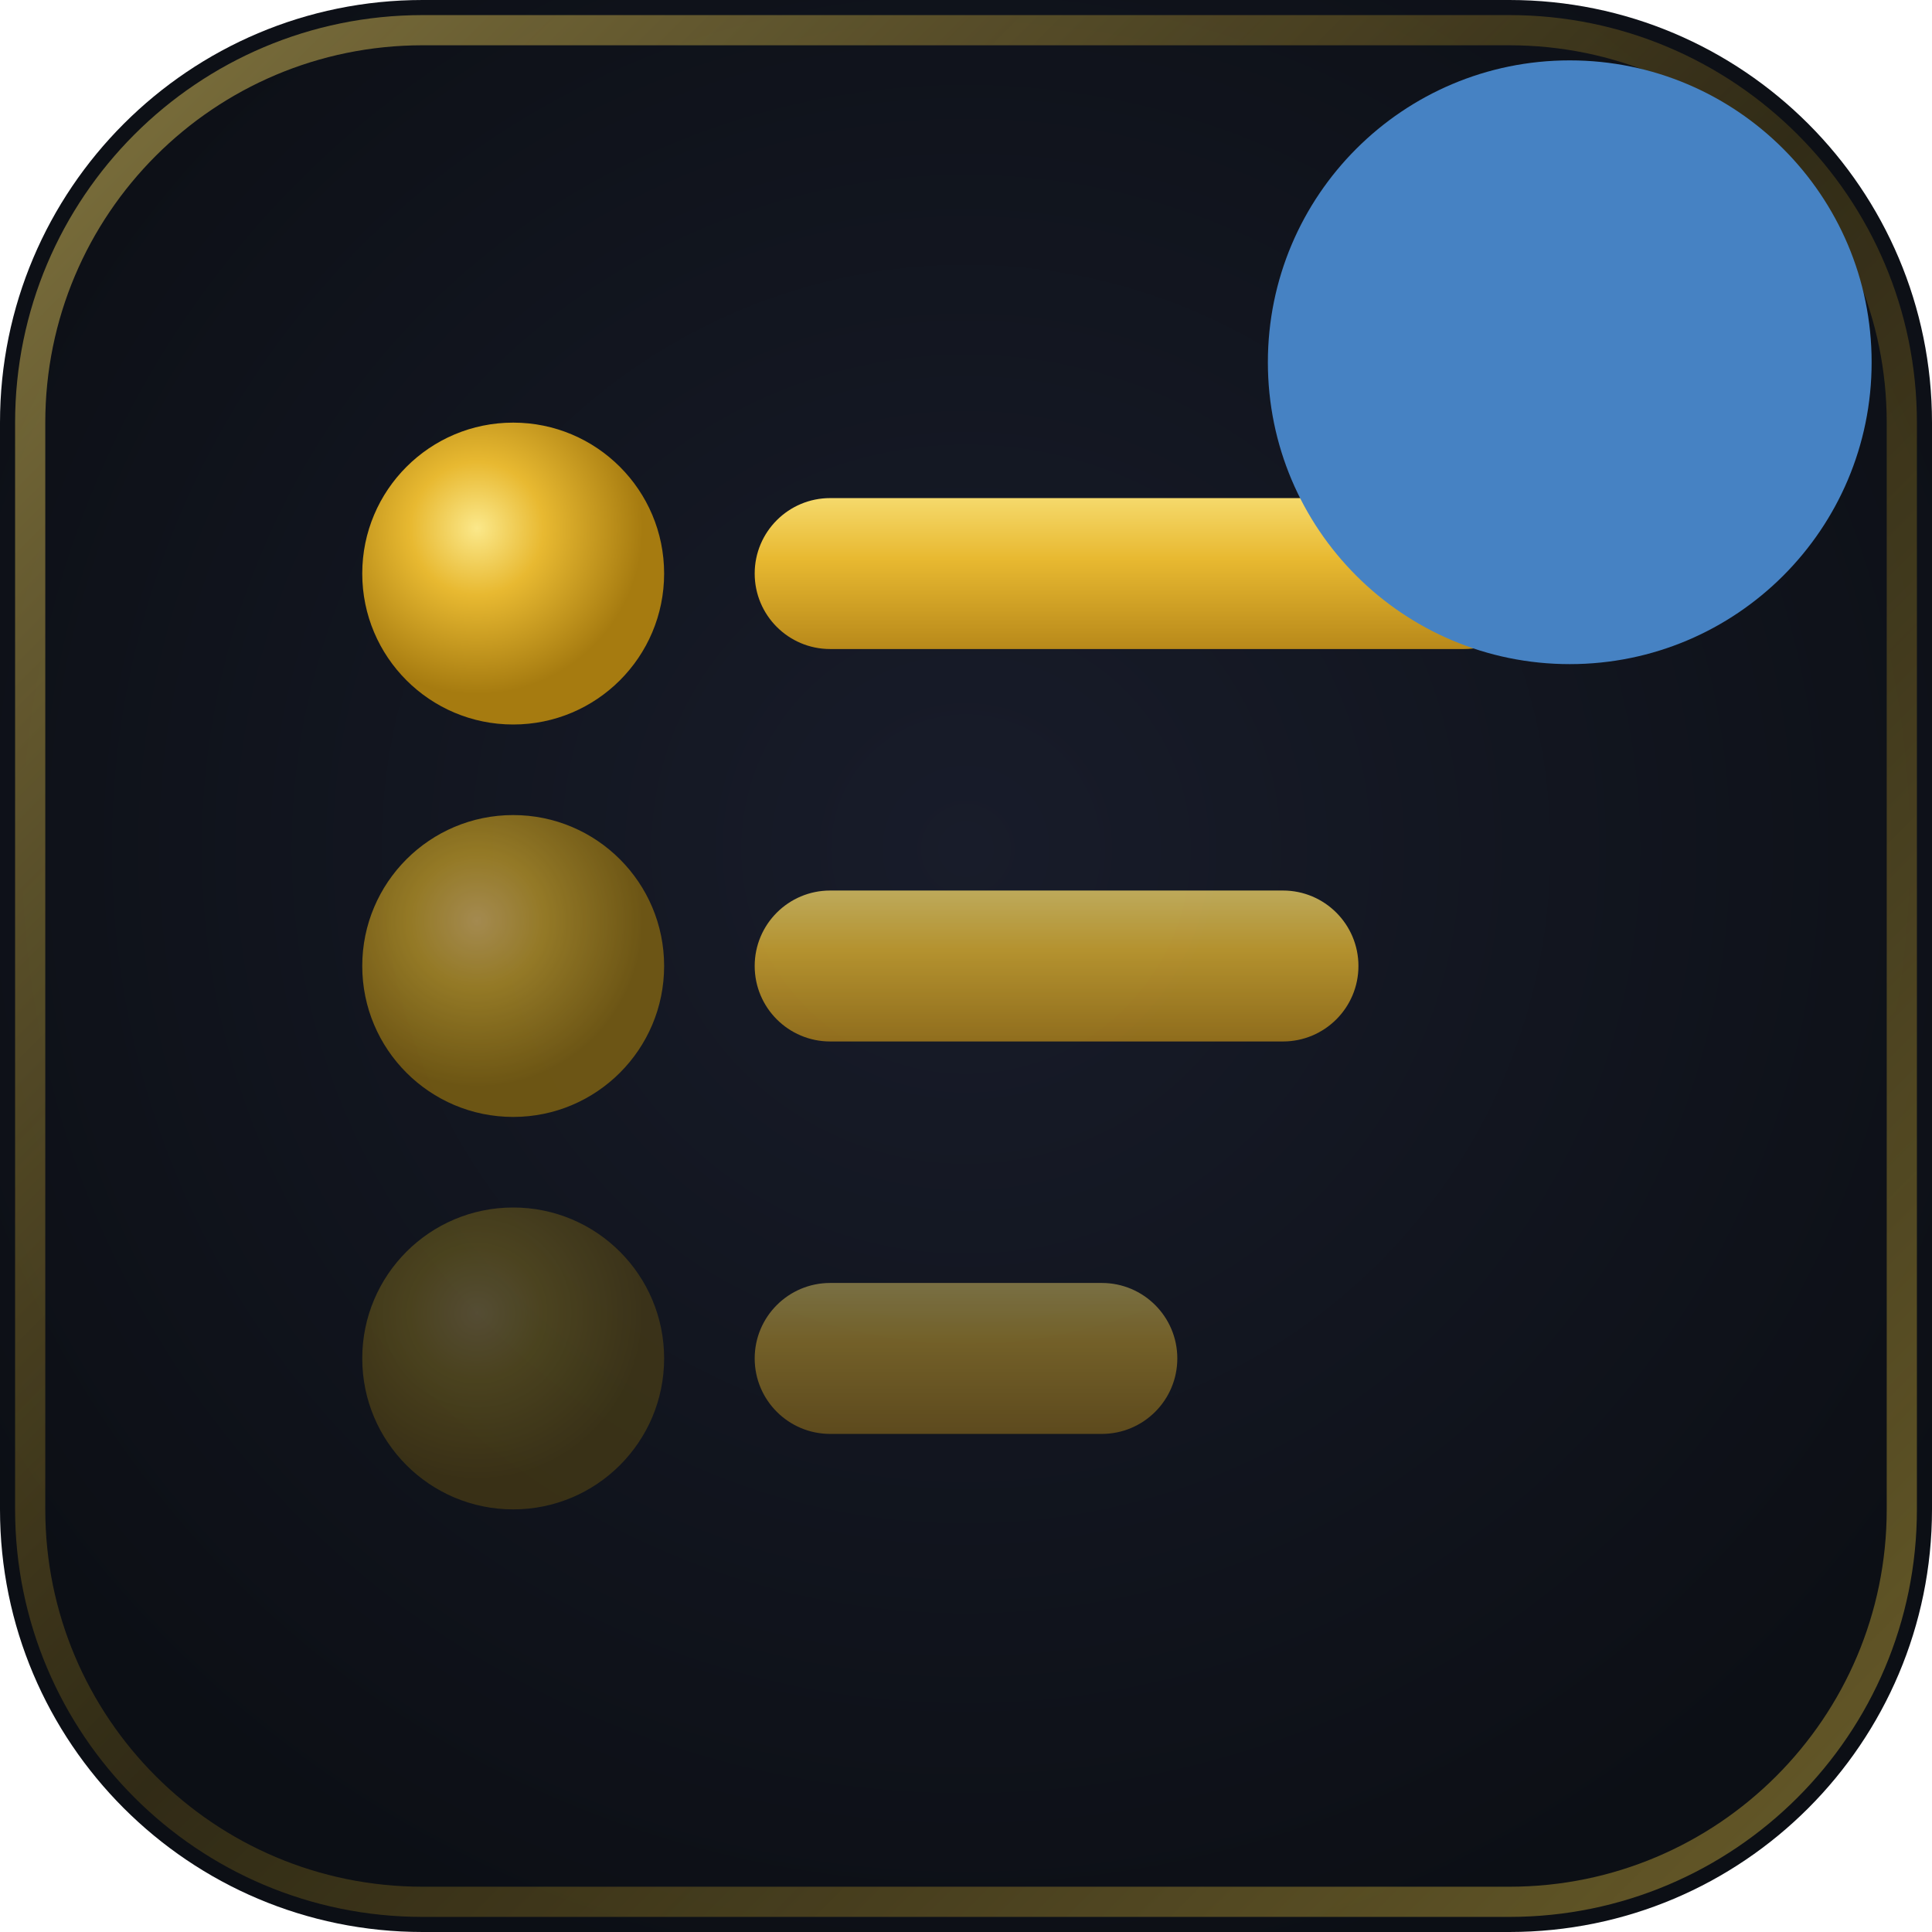
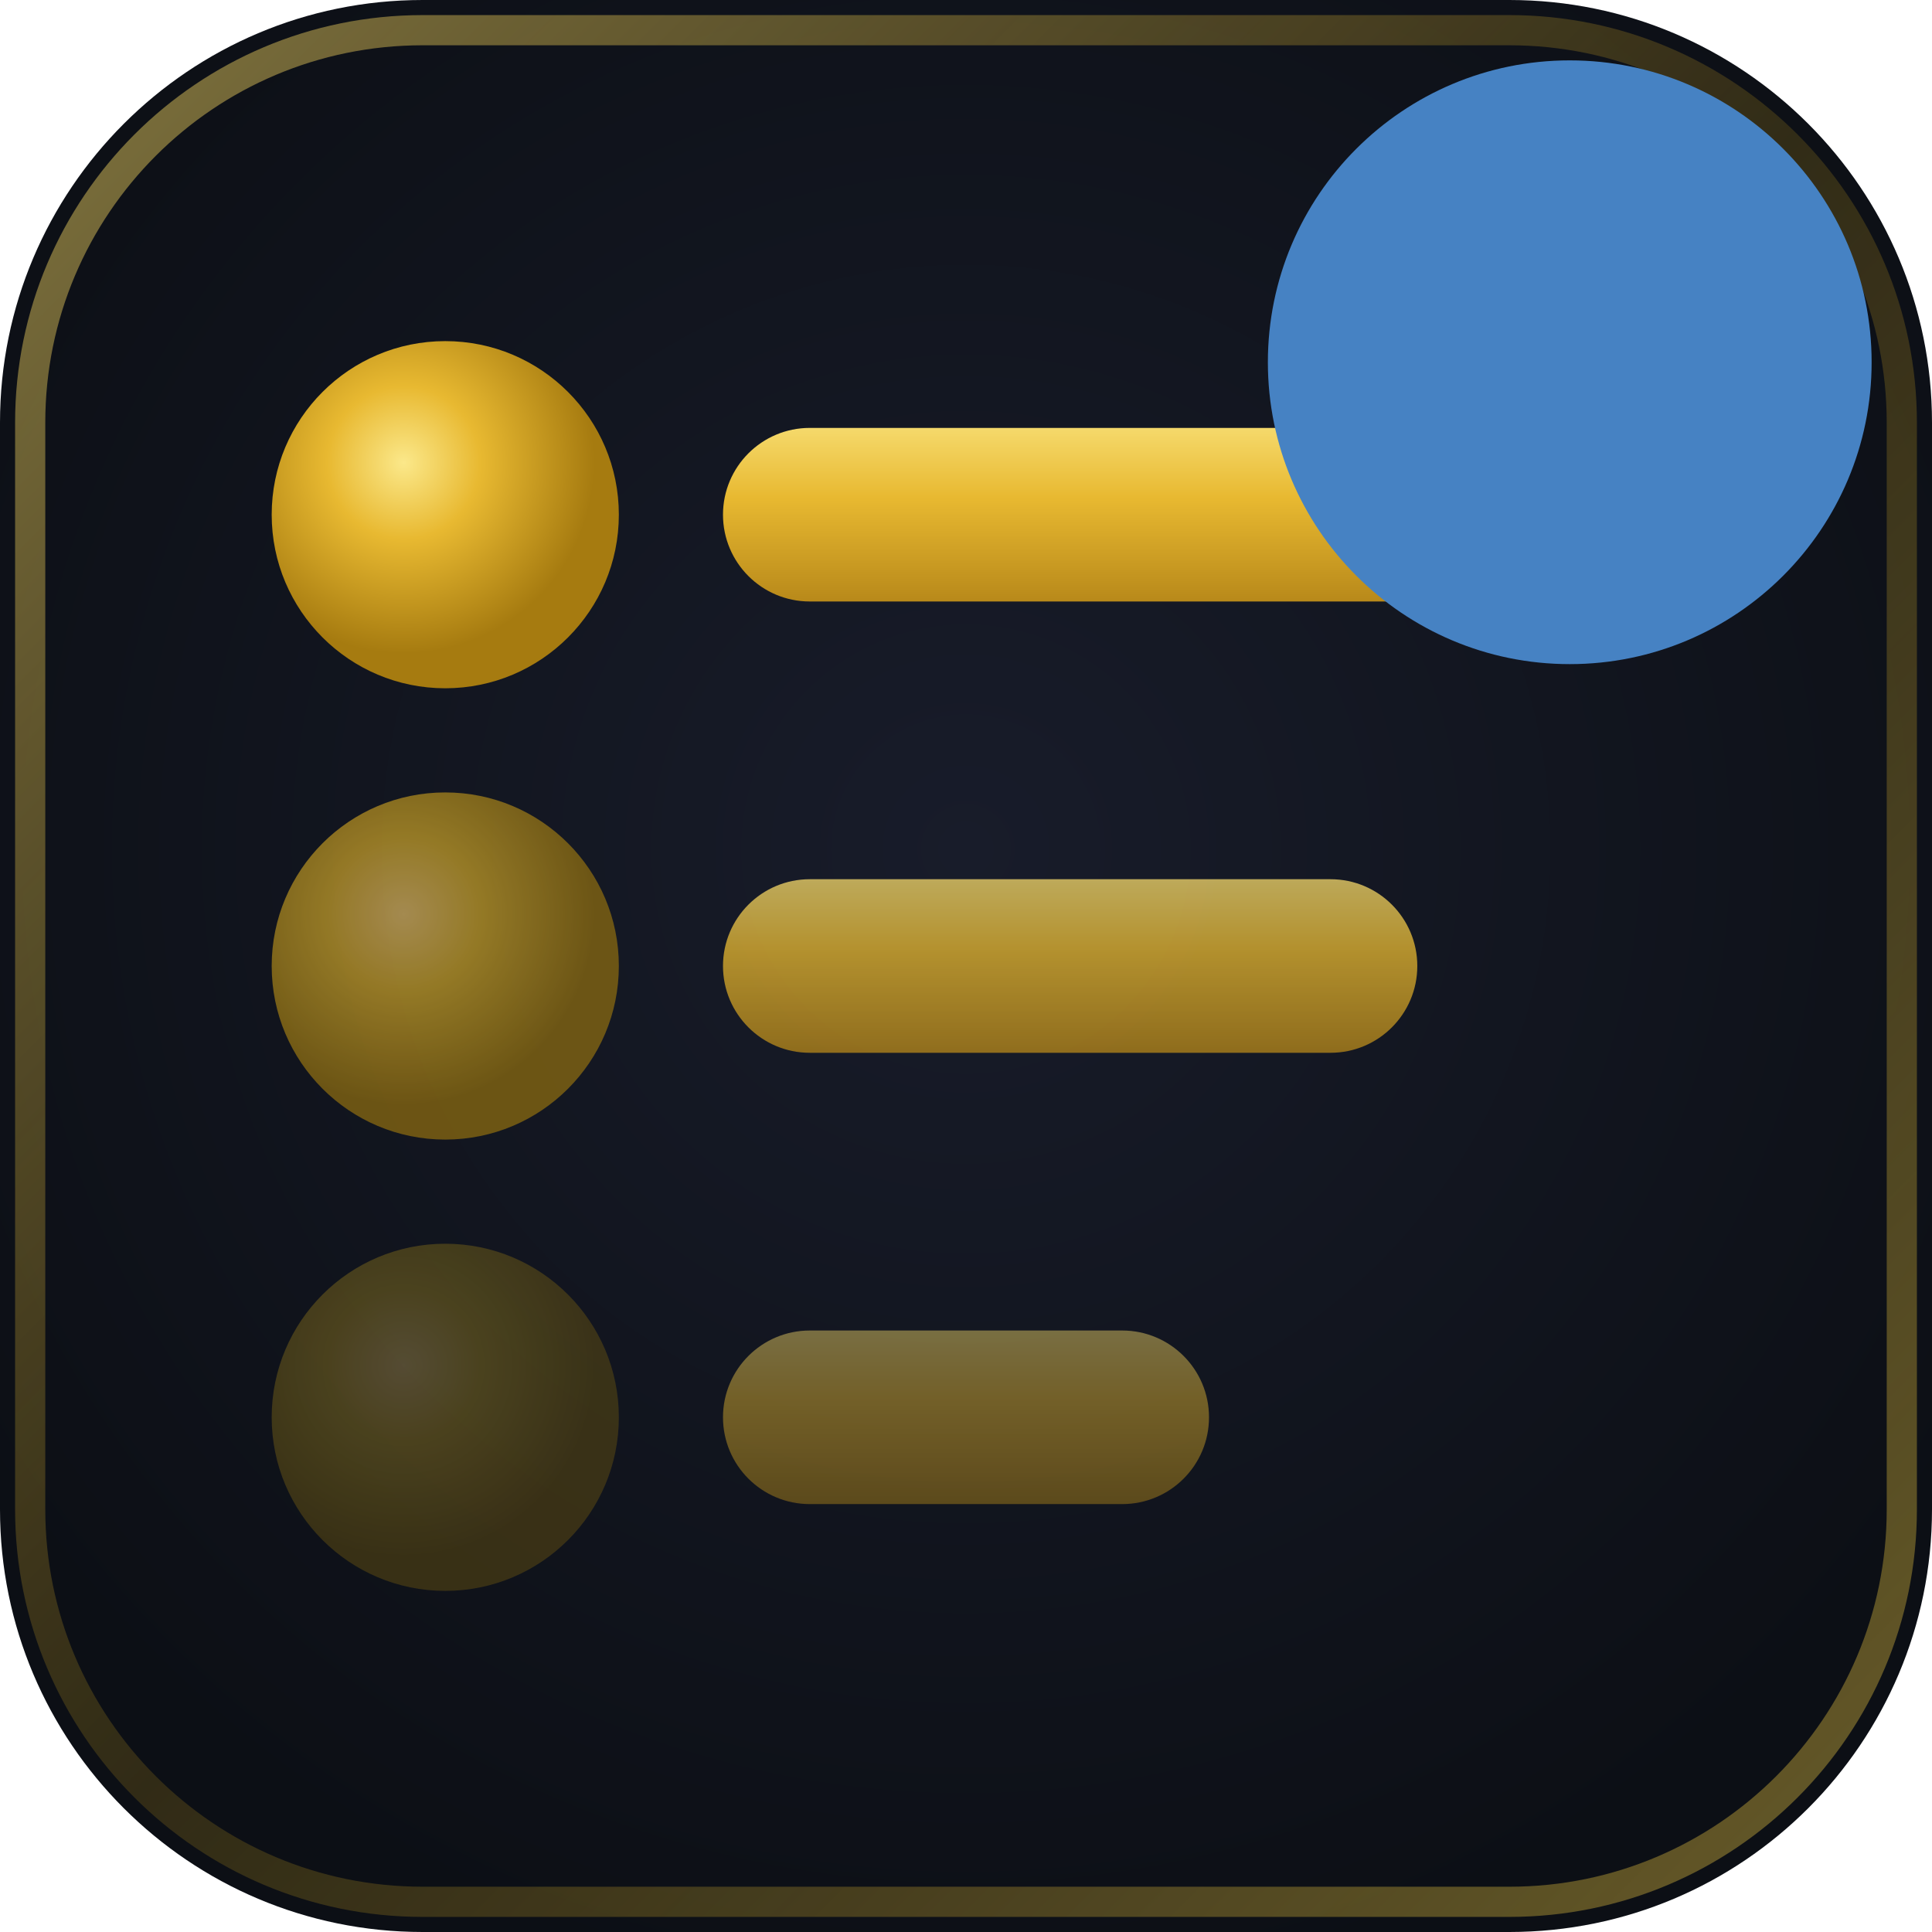
<svg xmlns="http://www.w3.org/2000/svg" viewBox="0 0 32 32">
  <defs>
    <radialGradient id="bg" cx="50%" cy="44%" r="60%">
      <stop offset="0%" stop-color="#181C2A" />
      <stop offset="100%" stop-color="#0C0F15" />
    </radialGradient>
    <radialGradient id="sphere1" cx="38%" cy="35%" r="55%">
      <stop offset="0%" stop-color="#FBE88A" />
      <stop offset="40%" stop-color="#E8B931" />
      <stop offset="100%" stop-color="#A67B10" />
    </radialGradient>
    <radialGradient id="sphere2" cx="38%" cy="35%" r="55%">
      <stop offset="0%" stop-color="#D4B060" />
      <stop offset="40%" stop-color="#BF9A28" />
      <stop offset="100%" stop-color="#8A6A10" />
    </radialGradient>
    <radialGradient id="sphere3" cx="38%" cy="35%" r="55%">
      <stop offset="0%" stop-color="#A89050" />
      <stop offset="40%" stop-color="#917A20" />
      <stop offset="100%" stop-color="#6B5510" />
    </radialGradient>
    <linearGradient id="gold" x1="0" y1="0" x2="0" y2="1">
      <stop offset="0%" stop-color="#F5D96B" />
      <stop offset="40%" stop-color="#E8B931" />
      <stop offset="100%" stop-color="#B8891A" />
    </linearGradient>
    <linearGradient id="borderGold" x1="0" y1="0" x2="1" y2="1">
      <stop offset="0%" stop-color="#F5D96B" stop-opacity="0.5" />
      <stop offset="50%" stop-color="#C49A1A" stop-opacity="0.2" />
      <stop offset="100%" stop-color="#F2D04A" stop-opacity="0.4" />
    </linearGradient>
  </defs>
  <rect width="32" height="32" rx="7" fill="url(#bg)" />
  <rect x="0.5" y="0.5" width="31" height="31" rx="6.5" fill="none" stroke="url(#borderGold)" stroke-width="0.5" />
-   <circle cx="8.5" cy="9.5" r="2.5" fill="url(#sphere1)" />
-   <rect x="12.5" y="8.25" width="13" height="2.5" rx="1.25" fill="url(#gold)" />
-   <g opacity="0.75">
-     <circle cx="8.5" cy="16" r="2.5" fill="url(#sphere2)" />
-     <rect x="12.5" y="14.75" width="10" height="2.5" rx="1.25" fill="url(#gold)" />
-   </g>
-   <g opacity="0.45">
-     <circle cx="8.5" cy="22.5" r="2.5" fill="url(#sphere3)" />
-     <rect x="12.5" y="21.25" width="7" height="2.5" rx="1.25" fill="url(#gold)" />
+   <g transform="translate(16 16) scale(1.15) translate(-16 -16)">
+     <circle cx="8.5" cy="9.5" r="2.5" fill="url(#sphere1)" />
+     <rect x="12.5" y="8.25" width="13" height="2.5" rx="1.25" fill="url(#gold)" />
+     <g opacity="0.75">
+       <circle cx="8.5" cy="16" r="2.5" fill="url(#sphere2)" />
+       <rect x="12.5" y="14.75" width="10" height="2.5" rx="1.25" fill="url(#gold)" />
+     </g>
+     <g opacity="0.45">
+       <circle cx="8.5" cy="22.5" r="2.5" fill="url(#sphere3)" />
+       <rect x="12.5" y="21.25" width="7" height="2.5" rx="1.25" fill="url(#gold)" />
+     </g>
  </g>
  <circle cx="26" cy="6" r="5" fill="#4682C3" />
</svg>
